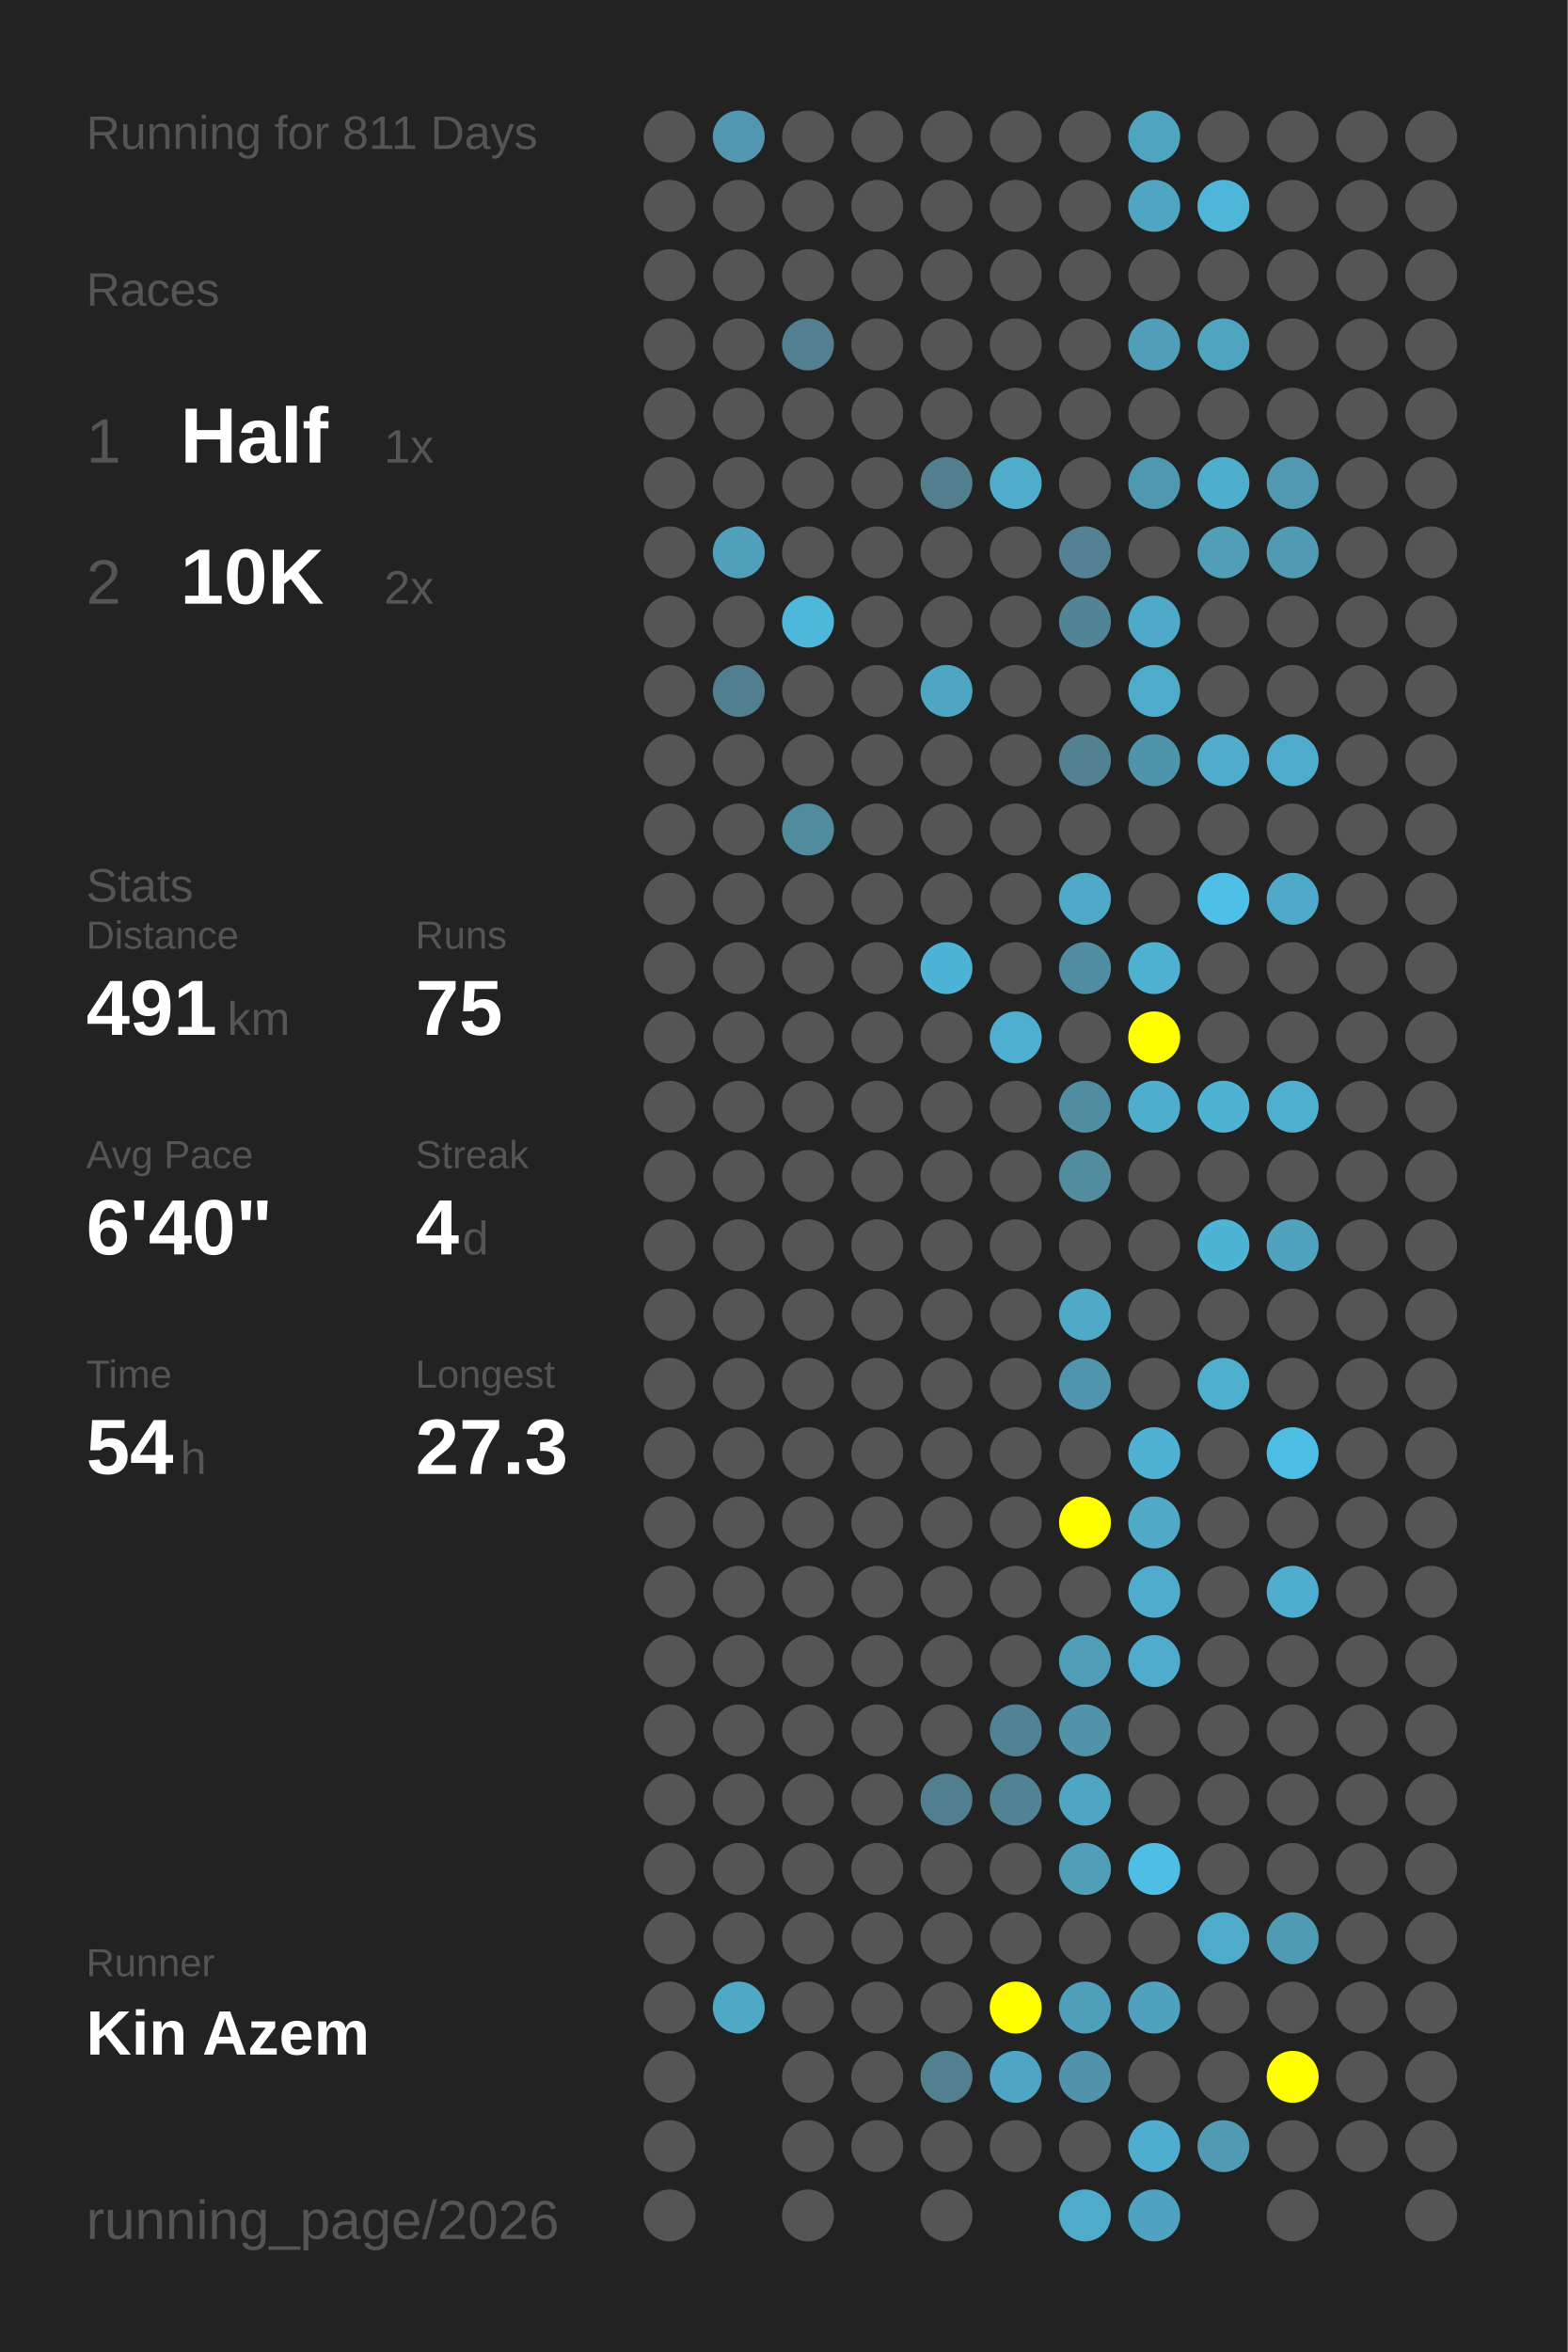
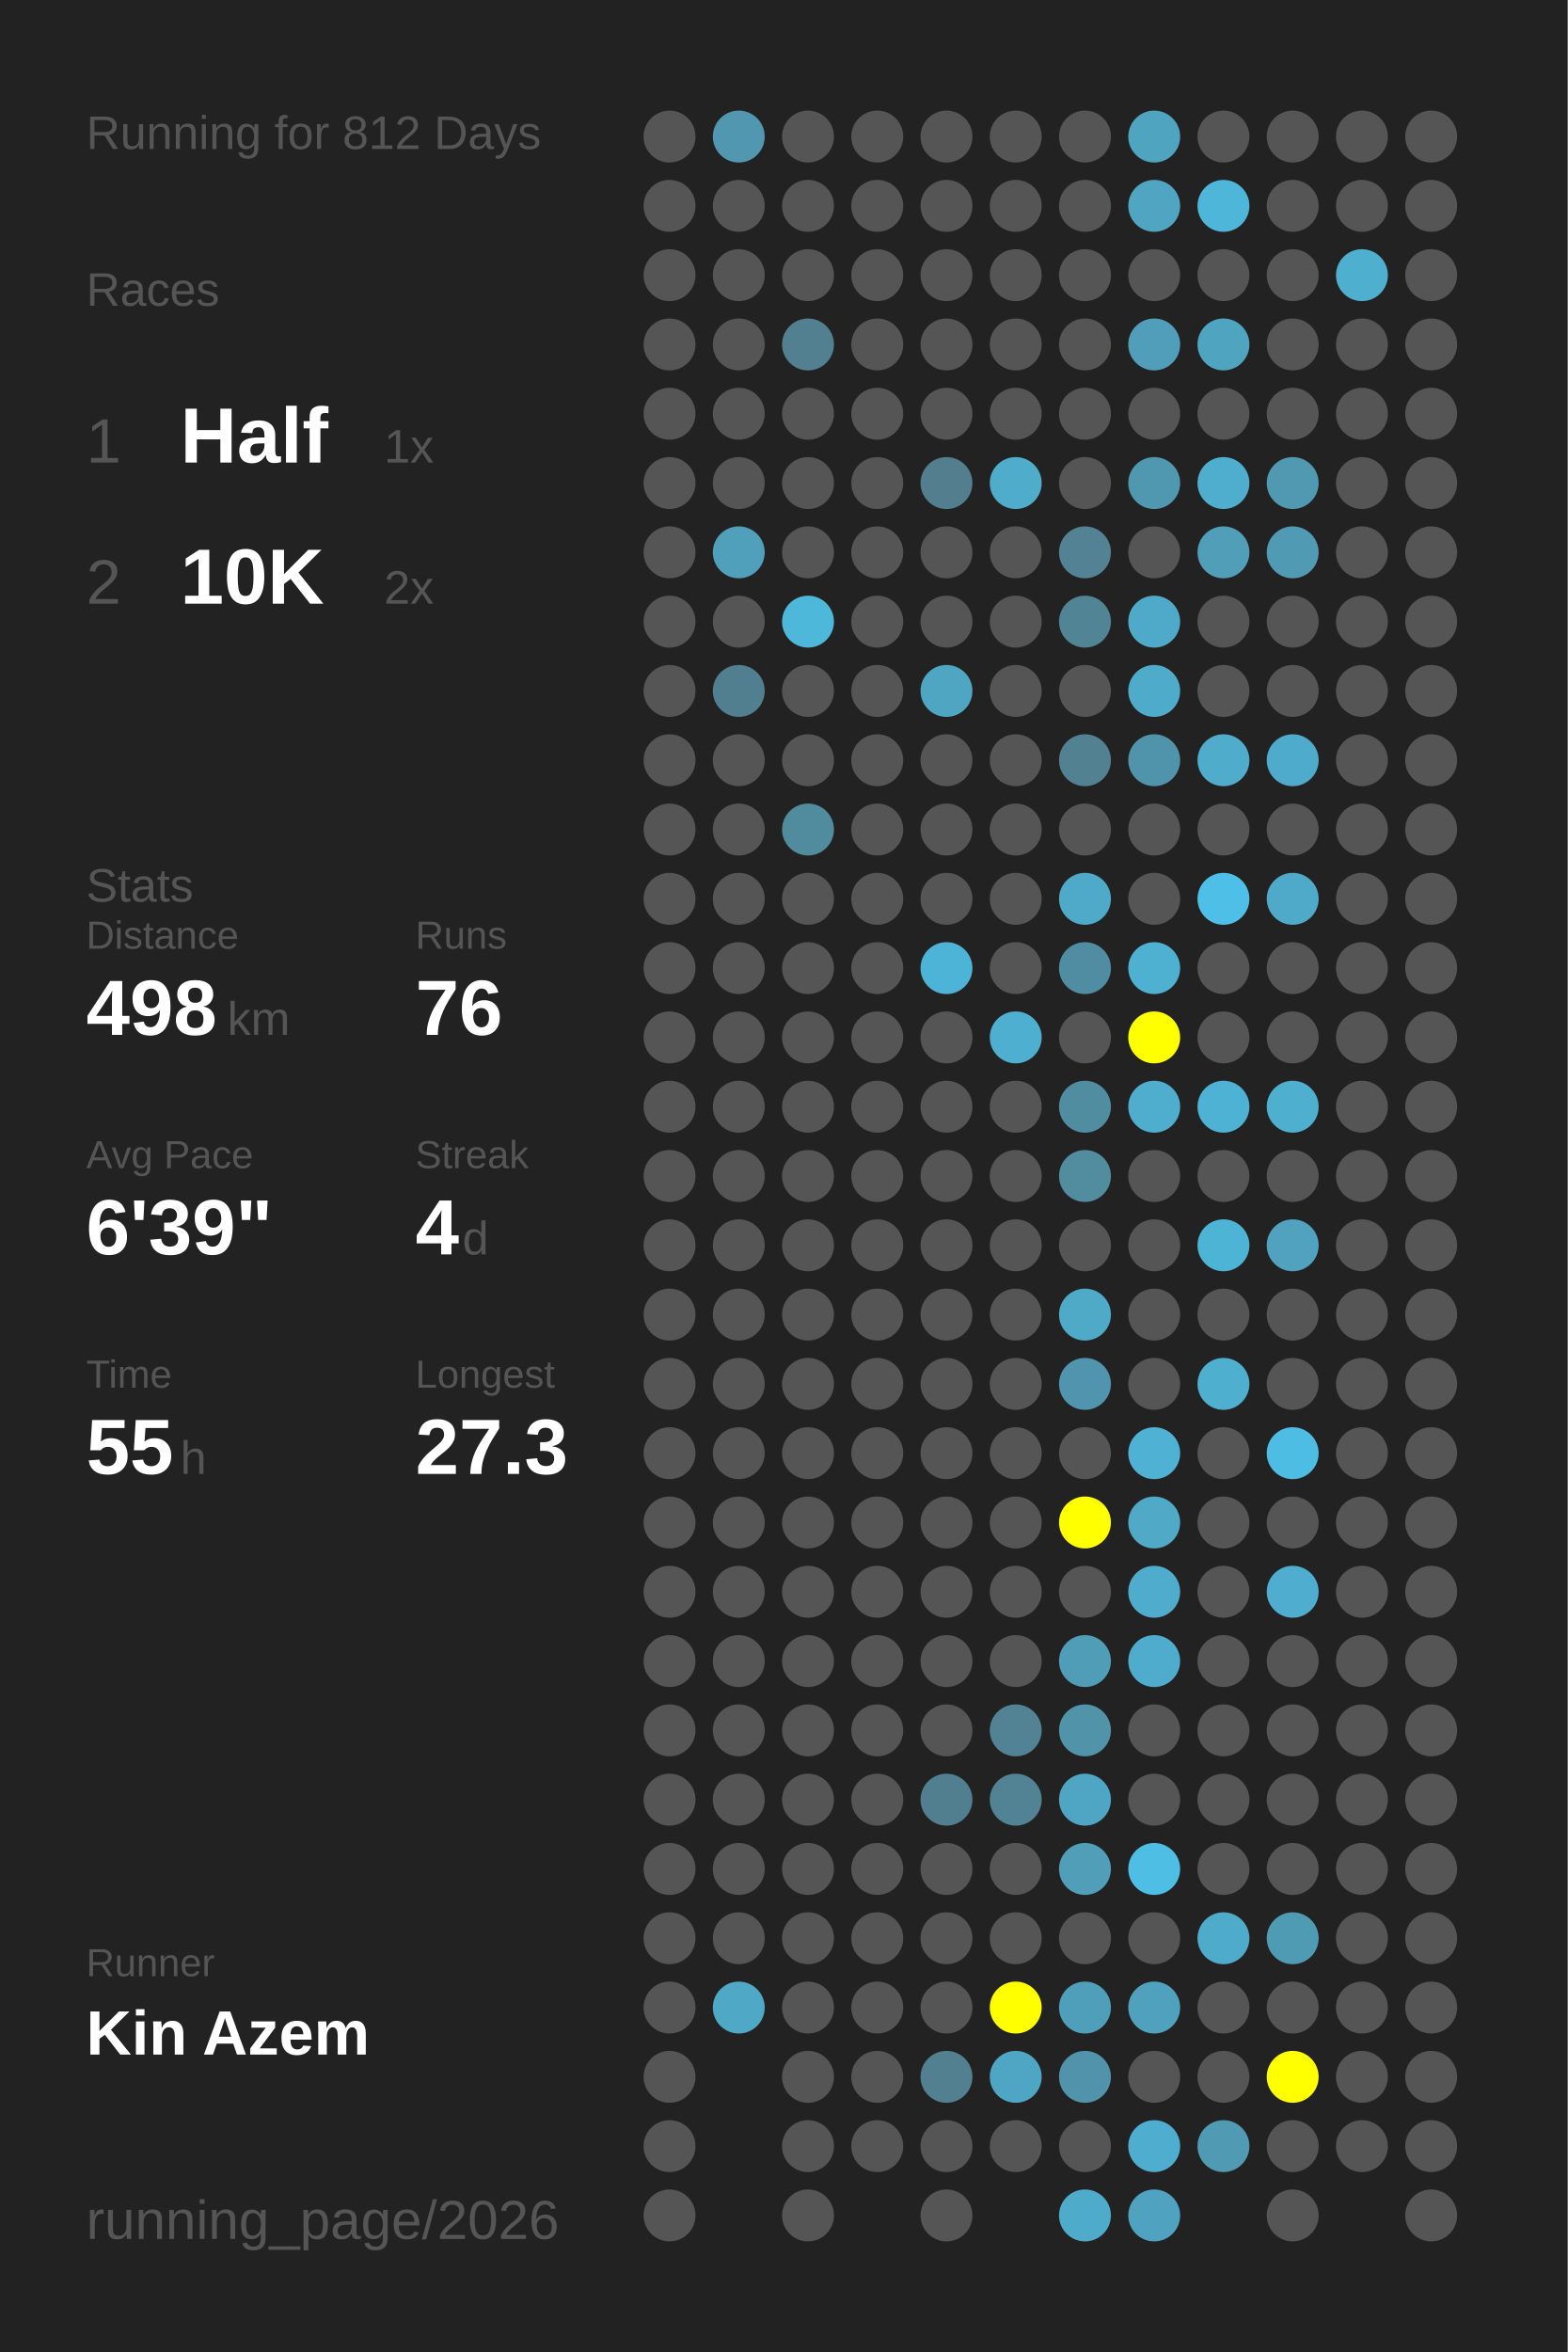
<svg xmlns="http://www.w3.org/2000/svg" baseProfile="full" height="300mm" version="1.1" viewBox="0,0,200,300" width="200mm">
  <defs />
  <rect fill="#222222" height="300" width="200" x="0" y="0" />
-   <text fill="#555555" style="font-size:6px; font-family:Arial;" x="11" y="19">Running for 811 Days</text>
+   <text fill="#555555" style="font-size:6px; font-family:Arial;" x="11" y="19">Running for 812 Days</text>
  <text fill="#555555" style="font-size:6px; font-family:Arial;" x="11" y="39">Races</text>
  <text fill="#555555" style="font-size:8px; font-family:Arial;" x="11" y="59">1</text>
  <text fill="#FFFFFF" style="font-size:10px; font-family:Arial; font-weight:bold;" x="23" y="59">Half</text>
  <text fill="#555555" style="font-size:6px; font-family:Arial;" x="49" y="59">1x</text>
  <text fill="#555555" style="font-size:8px; font-family:Arial;" x="11" y="77">2</text>
  <text fill="#FFFFFF" style="font-size:10px; font-family:Arial; font-weight:bold;" x="23" y="77">10K</text>
  <text fill="#555555" style="font-size:6px; font-family:Arial;" x="49" y="77">2x</text>
  <text fill="#555555" style="font-size:6px; font-family:Arial;" x="11" y="115">Stats</text>
  <text fill="#555555" style="font-size:5px; font-family:Arial;" x="11" y="121">Distance</text>
-   <text fill="#FFFFFF" style="font-size:10px; font-family:Arial; font-weight:bold;" x="11" y="132">491</text>
+   <text fill="#FFFFFF" style="font-size:10px; font-family:Arial; font-weight:bold;" x="11" y="132">498</text>
  <text fill="#555555" style="font-size:6px; font-family:Arial;" x="29" y="132">km</text>
  <text fill="#555555" style="font-size:5px; font-family:Arial;" x="53" y="121">Runs</text>
-   <text fill="#FFFFFF" style="font-size:10px; font-family:Arial; font-weight:bold;" x="53" y="132">75</text>
+   <text fill="#FFFFFF" style="font-size:10px; font-family:Arial; font-weight:bold;" x="53" y="132">76</text>
  <text fill="#555555" style="font-size:5px; font-family:Arial;" x="11" y="149">Avg Pace</text>
-   <text fill="#FFFFFF" style="font-size:10px; font-family:Arial; font-weight:bold;" x="11" y="160">6'40"</text>
+   <text fill="#FFFFFF" style="font-size:10px; font-family:Arial; font-weight:bold;" x="11" y="160">6'39"</text>
  <text fill="#555555" style="font-size:5px; font-family:Arial;" x="53" y="149">Streak</text>
  <text fill="#FFFFFF" style="font-size:10px; font-family:Arial; font-weight:bold;" x="53" y="160">4</text>
  <text fill="#555555" style="font-size:6px; font-family:Arial;" x="59" y="160">d</text>
  <text fill="#555555" style="font-size:5px; font-family:Arial;" x="11" y="177">Time</text>
-   <text fill="#FFFFFF" style="font-size:10px; font-family:Arial; font-weight:bold;" x="11" y="188">54</text>
+   <text fill="#FFFFFF" style="font-size:10px; font-family:Arial; font-weight:bold;" x="11" y="188">55</text>
  <text fill="#555555" style="font-size:6px; font-family:Arial;" x="23" y="188">h</text>
  <text fill="#555555" style="font-size:5px; font-family:Arial;" x="53" y="177">Longest</text>
  <text fill="#FFFFFF" style="font-size:10px; font-family:Arial; font-weight:bold;" x="53" y="188">27.3</text>
  <text fill="#555555" style="font-size:5px; font-family:Arial;" x="11" y="252.065">Runner</text>
  <text fill="#FFFFFF" style="font-size:8px; font-family:Arial; font-weight:bold;" x="11" y="262.065">Kin Azem</text>
  <text fill="#555555" style="font-size:7px; font-family:Arial;" x="11" y="285.581">running_page/2026</text>
  <circle cx="85.417" cy="17.419" fill="#555555" r="3.312" />
  <circle cx="85.417" cy="26.258" fill="#555555" r="3.312" />
  <circle cx="85.417" cy="35.097" fill="#555555" r="3.312" />
  <circle cx="85.417" cy="43.935" fill="#555555" r="3.312" />
  <circle cx="85.417" cy="52.774" fill="#555555" r="3.312" />
  <circle cx="85.417" cy="61.613" fill="#555555" r="3.312" />
  <circle cx="85.417" cy="70.452" fill="#555555" r="3.312" />
  <circle cx="85.417" cy="79.29" fill="#555555" r="3.312" />
  <circle cx="85.417" cy="88.129" fill="#555555" r="3.312" />
  <circle cx="85.417" cy="96.968" fill="#555555" r="3.312" />
  <circle cx="85.417" cy="105.806" fill="#555555" r="3.312" />
  <circle cx="85.417" cy="114.645" fill="#555555" r="3.312" />
  <circle cx="85.417" cy="123.484" fill="#555555" r="3.312" />
  <circle cx="85.417" cy="132.323" fill="#555555" r="3.312" />
  <circle cx="85.417" cy="141.161" fill="#555555" r="3.312" />
  <circle cx="85.417" cy="150" fill="#555555" r="3.312" />
  <circle cx="85.417" cy="158.839" fill="#555555" r="3.312" />
  <circle cx="85.417" cy="167.677" fill="#555555" r="3.312" />
  <circle cx="85.417" cy="176.516" fill="#555555" r="3.312" />
  <circle cx="85.417" cy="185.355" fill="#555555" r="3.312" />
  <circle cx="85.417" cy="194.194" fill="#555555" r="3.312" />
  <circle cx="85.417" cy="203.032" fill="#555555" r="3.312" />
  <circle cx="85.417" cy="211.871" fill="#555555" r="3.312" />
  <circle cx="85.417" cy="220.71" fill="#555555" r="3.312" />
  <circle cx="85.417" cy="229.548" fill="#555555" r="3.312" />
  <circle cx="85.417" cy="238.387" fill="#555555" r="3.312" />
  <circle cx="85.417" cy="247.226" fill="#555555" r="3.312" />
  <circle cx="85.417" cy="256.065" fill="#555555" r="3.312" />
  <circle cx="85.417" cy="264.903" fill="#555555" r="3.312" />
  <circle cx="85.417" cy="273.742" fill="#555555" r="3.312" />
  <circle cx="85.417" cy="282.581" fill="#555555" r="3.312" />
  <circle cx="94.25" cy="17.419" fill="#5097af" r="3.312" />
  <circle cx="94.25" cy="26.258" fill="#555555" r="3.312" />
  <circle cx="94.25" cy="35.097" fill="#555555" r="3.312" />
  <circle cx="94.25" cy="43.935" fill="#555555" r="3.312" />
  <circle cx="94.25" cy="52.774" fill="#555555" r="3.312" />
  <circle cx="94.25" cy="61.613" fill="#555555" r="3.312" />
  <circle cx="94.25" cy="70.452" fill="#50a0bb" r="3.312" />
  <circle cx="94.25" cy="79.29" fill="#555555" r="3.312" />
  <circle cx="94.25" cy="88.129" fill="#527f8f" r="3.312" />
  <circle cx="94.25" cy="96.968" fill="#555555" r="3.312" />
  <circle cx="94.25" cy="105.806" fill="#555555" r="3.312" />
  <circle cx="94.25" cy="114.645" fill="#555555" r="3.312" />
  <circle cx="94.25" cy="123.484" fill="#555555" r="3.312" />
  <circle cx="94.25" cy="132.323" fill="#555555" r="3.312" />
  <circle cx="94.25" cy="141.161" fill="#555555" r="3.312" />
  <circle cx="94.25" cy="150" fill="#555555" r="3.312" />
  <circle cx="94.25" cy="158.839" fill="#555555" r="3.312" />
  <circle cx="94.25" cy="167.677" fill="#555555" r="3.312" />
  <circle cx="94.25" cy="176.516" fill="#555555" r="3.312" />
  <circle cx="94.25" cy="185.355" fill="#555555" r="3.312" />
  <circle cx="94.25" cy="194.194" fill="#555555" r="3.312" />
  <circle cx="94.25" cy="203.032" fill="#555555" r="3.312" />
  <circle cx="94.25" cy="211.871" fill="#555555" r="3.312" />
  <circle cx="94.25" cy="220.71" fill="#555555" r="3.312" />
  <circle cx="94.25" cy="229.548" fill="#555555" r="3.312" />
  <circle cx="94.25" cy="238.387" fill="#555555" r="3.312" />
  <circle cx="94.25" cy="247.226" fill="#555555" r="3.312" />
  <circle cx="94.25" cy="256.065" fill="#4fa8c6" r="3.312" />
  <circle cx="103.083" cy="17.419" fill="#555555" r="3.312" />
  <circle cx="103.083" cy="26.258" fill="#555555" r="3.312" />
  <circle cx="103.083" cy="35.097" fill="#555555" r="3.312" />
  <circle cx="103.083" cy="43.935" fill="#528090" r="3.312" />
  <circle cx="103.083" cy="52.774" fill="#555555" r="3.312" />
  <circle cx="103.083" cy="61.613" fill="#555555" r="3.312" />
  <circle cx="103.083" cy="70.452" fill="#555555" r="3.312" />
  <circle cx="103.083" cy="79.29" fill="#4eb8db" r="3.312" />
  <circle cx="103.083" cy="88.129" fill="#555555" r="3.312" />
  <circle cx="103.083" cy="96.968" fill="#555555" r="3.312" />
  <circle cx="103.083" cy="105.806" fill="#518b9e" r="3.312" />
  <circle cx="103.083" cy="114.645" fill="#555555" r="3.312" />
  <circle cx="103.083" cy="123.484" fill="#555555" r="3.312" />
  <circle cx="103.083" cy="132.323" fill="#555555" r="3.312" />
  <circle cx="103.083" cy="141.161" fill="#555555" r="3.312" />
  <circle cx="103.083" cy="150" fill="#555555" r="3.312" />
  <circle cx="103.083" cy="158.839" fill="#555555" r="3.312" />
  <circle cx="103.083" cy="167.677" fill="#555555" r="3.312" />
  <circle cx="103.083" cy="176.516" fill="#555555" r="3.312" />
  <circle cx="103.083" cy="185.355" fill="#555555" r="3.312" />
  <circle cx="103.083" cy="194.194" fill="#555555" r="3.312" />
  <circle cx="103.083" cy="203.032" fill="#555555" r="3.312" />
  <circle cx="103.083" cy="211.871" fill="#555555" r="3.312" />
  <circle cx="103.083" cy="220.71" fill="#555555" r="3.312" />
  <circle cx="103.083" cy="229.548" fill="#555555" r="3.312" />
  <circle cx="103.083" cy="238.387" fill="#555555" r="3.312" />
  <circle cx="103.083" cy="247.226" fill="#555555" r="3.312" />
  <circle cx="103.083" cy="256.065" fill="#555555" r="3.312" />
  <circle cx="103.083" cy="264.903" fill="#555555" r="3.312" />
  <circle cx="103.083" cy="273.742" fill="#555555" r="3.312" />
  <circle cx="103.083" cy="282.581" fill="#555555" r="3.312" />
  <circle cx="111.917" cy="17.419" fill="#555555" r="3.312" />
  <circle cx="111.917" cy="26.258" fill="#555555" r="3.312" />
  <circle cx="111.917" cy="35.097" fill="#555555" r="3.312" />
  <circle cx="111.917" cy="43.935" fill="#555555" r="3.312" />
  <circle cx="111.917" cy="52.774" fill="#555555" r="3.312" />
  <circle cx="111.917" cy="61.613" fill="#555555" r="3.312" />
  <circle cx="111.917" cy="70.452" fill="#555555" r="3.312" />
  <circle cx="111.917" cy="79.29" fill="#555555" r="3.312" />
  <circle cx="111.917" cy="88.129" fill="#555555" r="3.312" />
  <circle cx="111.917" cy="96.968" fill="#555555" r="3.312" />
  <circle cx="111.917" cy="105.806" fill="#555555" r="3.312" />
  <circle cx="111.917" cy="114.645" fill="#555555" r="3.312" />
  <circle cx="111.917" cy="123.484" fill="#555555" r="3.312" />
  <circle cx="111.917" cy="132.323" fill="#555555" r="3.312" />
  <circle cx="111.917" cy="141.161" fill="#555555" r="3.312" />
  <circle cx="111.917" cy="150" fill="#555555" r="3.312" />
  <circle cx="111.917" cy="158.839" fill="#555555" r="3.312" />
  <circle cx="111.917" cy="167.677" fill="#555555" r="3.312" />
  <circle cx="111.917" cy="176.516" fill="#555555" r="3.312" />
  <circle cx="111.917" cy="185.355" fill="#555555" r="3.312" />
  <circle cx="111.917" cy="194.194" fill="#555555" r="3.312" />
  <circle cx="111.917" cy="203.032" fill="#555555" r="3.312" />
  <circle cx="111.917" cy="211.871" fill="#555555" r="3.312" />
  <circle cx="111.917" cy="220.71" fill="#555555" r="3.312" />
  <circle cx="111.917" cy="229.548" fill="#555555" r="3.312" />
  <circle cx="111.917" cy="238.387" fill="#555555" r="3.312" />
  <circle cx="111.917" cy="247.226" fill="#555555" r="3.312" />
  <circle cx="111.917" cy="256.065" fill="#555555" r="3.312" />
  <circle cx="111.917" cy="264.903" fill="#555555" r="3.312" />
  <circle cx="111.917" cy="273.742" fill="#555555" r="3.312" />
  <circle cx="120.75" cy="17.419" fill="#555555" r="3.312" />
  <circle cx="120.75" cy="26.258" fill="#555555" r="3.312" />
  <circle cx="120.75" cy="35.097" fill="#555555" r="3.312" />
  <circle cx="120.75" cy="43.935" fill="#555555" r="3.312" />
  <circle cx="120.75" cy="52.774" fill="#555555" r="3.312" />
  <circle cx="120.75" cy="61.613" fill="#527e8d" r="3.312" />
  <circle cx="120.75" cy="70.452" fill="#555555" r="3.312" />
  <circle cx="120.75" cy="79.29" fill="#555555" r="3.312" />
  <circle cx="120.75" cy="88.129" fill="#4fa6c3" r="3.312" />
  <circle cx="120.75" cy="96.968" fill="#555555" r="3.312" />
  <circle cx="120.75" cy="105.806" fill="#555555" r="3.312" />
  <circle cx="120.75" cy="114.645" fill="#555555" r="3.312" />
  <circle cx="120.75" cy="123.484" fill="#4eb4d7" r="3.312" />
  <circle cx="120.75" cy="132.323" fill="#555555" r="3.312" />
  <circle cx="120.75" cy="141.161" fill="#555555" r="3.312" />
  <circle cx="120.75" cy="150" fill="#555555" r="3.312" />
  <circle cx="120.75" cy="158.839" fill="#555555" r="3.312" />
  <circle cx="120.75" cy="167.677" fill="#555555" r="3.312" />
  <circle cx="120.75" cy="176.516" fill="#555555" r="3.312" />
  <circle cx="120.75" cy="185.355" fill="#555555" r="3.312" />
  <circle cx="120.75" cy="194.194" fill="#555555" r="3.312" />
  <circle cx="120.75" cy="203.032" fill="#555555" r="3.312" />
  <circle cx="120.75" cy="211.871" fill="#555555" r="3.312" />
  <circle cx="120.75" cy="220.71" fill="#555555" r="3.312" />
  <circle cx="120.75" cy="229.548" fill="#527f8f" r="3.312" />
  <circle cx="120.75" cy="238.387" fill="#555555" r="3.312" />
  <circle cx="120.75" cy="247.226" fill="#555555" r="3.312" />
  <circle cx="120.75" cy="256.065" fill="#555555" r="3.312" />
  <circle cx="120.75" cy="264.903" fill="#528090" r="3.312" />
  <circle cx="120.75" cy="273.742" fill="#555555" r="3.312" />
  <circle cx="120.75" cy="282.581" fill="#555555" r="3.312" />
  <circle cx="129.583" cy="17.419" fill="#555555" r="3.312" />
  <circle cx="129.583" cy="26.258" fill="#555555" r="3.312" />
  <circle cx="129.583" cy="35.097" fill="#555555" r="3.312" />
  <circle cx="129.583" cy="43.935" fill="#555555" r="3.312" />
  <circle cx="129.583" cy="52.774" fill="#555555" r="3.312" />
  <circle cx="129.583" cy="61.613" fill="#4faccb" r="3.312" />
  <circle cx="129.583" cy="70.452" fill="#555555" r="3.312" />
  <circle cx="129.583" cy="79.29" fill="#555555" r="3.312" />
  <circle cx="129.583" cy="88.129" fill="#555555" r="3.312" />
  <circle cx="129.583" cy="96.968" fill="#555555" r="3.312" />
  <circle cx="129.583" cy="105.806" fill="#555555" r="3.312" />
  <circle cx="129.583" cy="114.645" fill="#555555" r="3.312" />
  <circle cx="129.583" cy="123.484" fill="#555555" r="3.312" />
  <circle cx="129.583" cy="132.323" fill="#4fafd0" r="3.312" />
  <circle cx="129.583" cy="141.161" fill="#555555" r="3.312" />
  <circle cx="129.583" cy="150" fill="#555555" r="3.312" />
  <circle cx="129.583" cy="158.839" fill="#555555" r="3.312" />
  <circle cx="129.583" cy="167.677" fill="#555555" r="3.312" />
  <circle cx="129.583" cy="176.516" fill="#555555" r="3.312" />
  <circle cx="129.583" cy="185.355" fill="#555555" r="3.312" />
  <circle cx="129.583" cy="194.194" fill="#555555" r="3.312" />
  <circle cx="129.583" cy="203.032" fill="#555555" r="3.312" />
  <circle cx="129.583" cy="211.871" fill="#555555" r="3.312" />
  <circle cx="129.583" cy="220.71" fill="#528394" r="3.312" />
  <circle cx="129.583" cy="229.548" fill="#528394" r="3.312" />
  <circle cx="129.583" cy="238.387" fill="#555555" r="3.312" />
  <circle cx="129.583" cy="247.226" fill="#555555" r="3.312" />
  <circle cx="129.583" cy="256.065" fill="#FFFF00" r="3.312" />
  <circle cx="129.583" cy="264.903" fill="#4fa6c4" r="3.312" />
  <circle cx="129.583" cy="273.742" fill="#555555" r="3.312" />
  <circle cx="138.417" cy="17.419" fill="#555555" r="3.312" />
  <circle cx="138.417" cy="26.258" fill="#555555" r="3.312" />
  <circle cx="138.417" cy="35.097" fill="#555555" r="3.312" />
  <circle cx="138.417" cy="43.935" fill="#555555" r="3.312" />
  <circle cx="138.417" cy="52.774" fill="#555555" r="3.312" />
  <circle cx="138.417" cy="61.613" fill="#555555" r="3.312" />
  <circle cx="138.417" cy="70.452" fill="#528293" r="3.312" />
  <circle cx="138.417" cy="79.29" fill="#518495" r="3.312" />
  <circle cx="138.417" cy="88.129" fill="#555555" r="3.312" />
  <circle cx="138.417" cy="96.968" fill="#528292" r="3.312" />
  <circle cx="138.417" cy="105.806" fill="#555555" r="3.312" />
  <circle cx="138.417" cy="114.645" fill="#4faac9" r="3.312" />
  <circle cx="138.417" cy="123.484" fill="#518da2" r="3.312" />
  <circle cx="138.417" cy="132.323" fill="#555555" r="3.312" />
  <circle cx="138.417" cy="141.161" fill="#518da1" r="3.312" />
  <circle cx="138.417" cy="150" fill="#518c9f" r="3.312" />
  <circle cx="138.417" cy="158.839" fill="#555555" r="3.312" />
  <circle cx="138.417" cy="167.677" fill="#4faac8" r="3.312" />
  <circle cx="138.417" cy="176.516" fill="#5095ad" r="3.312" />
  <circle cx="138.417" cy="185.355" fill="#555555" r="3.312" />
  <circle cx="138.417" cy="194.194" fill="#FFFF00" r="3.312" />
  <circle cx="138.417" cy="203.032" fill="#555555" r="3.312" />
  <circle cx="138.417" cy="211.871" fill="#509db7" r="3.312" />
  <circle cx="138.417" cy="220.71" fill="#5193a9" r="3.312" />
  <circle cx="138.417" cy="229.548" fill="#4fa6c4" r="3.312" />
  <circle cx="138.417" cy="238.387" fill="#509eb8" r="3.312" />
  <circle cx="138.417" cy="247.226" fill="#555555" r="3.312" />
  <circle cx="138.417" cy="256.065" fill="#509fba" r="3.312" />
  <circle cx="138.417" cy="264.903" fill="#5093aa" r="3.312" />
  <circle cx="138.417" cy="273.742" fill="#555555" r="3.312" />
  <circle cx="138.417" cy="282.581" fill="#4fabca" r="3.312" />
  <circle cx="147.25" cy="17.419" fill="#4fa4c0" r="3.312" />
  <circle cx="147.25" cy="26.258" fill="#4fa5c2" r="3.312" />
  <circle cx="147.25" cy="35.097" fill="#555555" r="3.312" />
  <circle cx="147.25" cy="43.935" fill="#509eb9" r="3.312" />
  <circle cx="147.25" cy="52.774" fill="#555555" r="3.312" />
  <circle cx="147.25" cy="61.613" fill="#5098b0" r="3.312" />
  <circle cx="147.25" cy="70.452" fill="#555555" r="3.312" />
  <circle cx="147.25" cy="79.29" fill="#4faac9" r="3.312" />
  <circle cx="147.25" cy="88.129" fill="#4fabca" r="3.312" />
  <circle cx="147.25" cy="96.968" fill="#5094ab" r="3.312" />
  <circle cx="147.25" cy="105.806" fill="#555555" r="3.312" />
  <circle cx="147.25" cy="114.645" fill="#555555" r="3.312" />
  <circle cx="147.25" cy="123.484" fill="#4fb1d2" r="3.312" />
  <circle cx="147.25" cy="132.323" fill="#FFFF00" r="3.312" />
  <circle cx="147.25" cy="141.161" fill="#4faece" r="3.312" />
  <circle cx="147.25" cy="150" fill="#555555" r="3.312" />
  <circle cx="147.25" cy="158.839" fill="#555555" r="3.312" />
  <circle cx="147.25" cy="167.677" fill="#555555" r="3.312" />
  <circle cx="147.25" cy="176.516" fill="#555555" r="3.312" />
  <circle cx="147.25" cy="185.355" fill="#4fb1d3" r="3.312" />
  <circle cx="147.25" cy="194.194" fill="#4fa9c7" r="3.312" />
  <circle cx="147.25" cy="203.032" fill="#4faccc" r="3.312" />
  <circle cx="147.25" cy="211.871" fill="#4faccc" r="3.312" />
  <circle cx="147.25" cy="220.71" fill="#555555" r="3.312" />
  <circle cx="147.25" cy="229.548" fill="#555555" r="3.312" />
  <circle cx="147.25" cy="238.387" fill="#4ebee4" r="3.312" />
  <circle cx="147.25" cy="247.226" fill="#555555" r="3.312" />
  <circle cx="147.25" cy="256.065" fill="#50a1bd" r="3.312" />
  <circle cx="147.25" cy="264.903" fill="#555555" r="3.312" />
  <circle cx="147.25" cy="273.742" fill="#4faecf" r="3.312" />
  <circle cx="147.25" cy="282.581" fill="#4fa3c0" r="3.312" />
  <circle cx="156.083" cy="17.419" fill="#555555" r="3.312" />
  <circle cx="156.083" cy="26.258" fill="#4eb6d9" r="3.312" />
  <circle cx="156.083" cy="35.097" fill="#555555" r="3.312" />
  <circle cx="156.083" cy="43.935" fill="#4fa4c0" r="3.312" />
  <circle cx="156.083" cy="52.774" fill="#555555" r="3.312" />
  <circle cx="156.083" cy="61.613" fill="#4fadce" r="3.312" />
  <circle cx="156.083" cy="70.452" fill="#509eb8" r="3.312" />
  <circle cx="156.083" cy="79.29" fill="#555555" r="3.312" />
  <circle cx="156.083" cy="88.129" fill="#555555" r="3.312" />
  <circle cx="156.083" cy="96.968" fill="#4faccb" r="3.312" />
  <circle cx="156.083" cy="105.806" fill="#555555" r="3.312" />
  <circle cx="156.083" cy="114.645" fill="#4ec0e7" r="3.312" />
  <circle cx="156.083" cy="123.484" fill="#555555" r="3.312" />
  <circle cx="156.083" cy="132.323" fill="#555555" r="3.312" />
  <circle cx="156.083" cy="141.161" fill="#4eb2d4" r="3.312" />
  <circle cx="156.083" cy="150" fill="#555555" r="3.312" />
  <circle cx="156.083" cy="158.839" fill="#4eb4d6" r="3.312" />
  <circle cx="156.083" cy="167.677" fill="#555555" r="3.312" />
  <circle cx="156.083" cy="176.516" fill="#4fafcf" r="3.312" />
  <circle cx="156.083" cy="185.355" fill="#555555" r="3.312" />
  <circle cx="156.083" cy="194.194" fill="#555555" r="3.312" />
  <circle cx="156.083" cy="203.032" fill="#555555" r="3.312" />
  <circle cx="156.083" cy="211.871" fill="#555555" r="3.312" />
  <circle cx="156.083" cy="220.71" fill="#555555" r="3.312" />
  <circle cx="156.083" cy="229.548" fill="#555555" r="3.312" />
  <circle cx="156.083" cy="238.387" fill="#555555" r="3.312" />
  <circle cx="156.083" cy="247.226" fill="#4fabca" r="3.312" />
  <circle cx="156.083" cy="256.065" fill="#555555" r="3.312" />
  <circle cx="156.083" cy="264.903" fill="#555555" r="3.312" />
  <circle cx="156.083" cy="273.742" fill="#509ab3" r="3.312" />
  <circle cx="164.917" cy="17.419" fill="#555555" r="3.312" />
  <circle cx="164.917" cy="26.258" fill="#555555" r="3.312" />
  <circle cx="164.917" cy="35.097" fill="#555555" r="3.312" />
  <circle cx="164.917" cy="43.935" fill="#555555" r="3.312" />
  <circle cx="164.917" cy="52.774" fill="#555555" r="3.312" />
  <circle cx="164.917" cy="61.613" fill="#5099b1" r="3.312" />
  <circle cx="164.917" cy="70.452" fill="#509ab3" r="3.312" />
  <circle cx="164.917" cy="79.29" fill="#555555" r="3.312" />
  <circle cx="164.917" cy="88.129" fill="#555555" r="3.312" />
  <circle cx="164.917" cy="96.968" fill="#4fabcb" r="3.312" />
  <circle cx="164.917" cy="105.806" fill="#555555" r="3.312" />
  <circle cx="164.917" cy="114.645" fill="#4faac9" r="3.312" />
  <circle cx="164.917" cy="123.484" fill="#555555" r="3.312" />
  <circle cx="164.917" cy="132.323" fill="#555555" r="3.312" />
  <circle cx="164.917" cy="141.161" fill="#4fafcf" r="3.312" />
  <circle cx="164.917" cy="150" fill="#555555" r="3.312" />
  <circle cx="164.917" cy="158.839" fill="#50a2be" r="3.312" />
  <circle cx="164.917" cy="167.677" fill="#555555" r="3.312" />
  <circle cx="164.917" cy="176.516" fill="#555555" r="3.312" />
  <circle cx="164.917" cy="185.355" fill="#4ebde3" r="3.312" />
  <circle cx="164.917" cy="194.194" fill="#555555" r="3.312" />
  <circle cx="164.917" cy="203.032" fill="#4faecf" r="3.312" />
  <circle cx="164.917" cy="211.871" fill="#555555" r="3.312" />
  <circle cx="164.917" cy="220.71" fill="#555555" r="3.312" />
  <circle cx="164.917" cy="229.548" fill="#555555" r="3.312" />
  <circle cx="164.917" cy="238.387" fill="#555555" r="3.312" />
  <circle cx="164.917" cy="247.226" fill="#509bb4" r="3.312" />
  <circle cx="164.917" cy="256.065" fill="#555555" r="3.312" />
  <circle cx="164.917" cy="264.903" fill="#FFFF00" r="3.312" />
  <circle cx="164.917" cy="273.742" fill="#555555" r="3.312" />
  <circle cx="164.917" cy="282.581" fill="#555555" r="3.312" />
  <circle cx="173.75" cy="17.419" fill="#555555" r="3.312" />
  <circle cx="173.75" cy="26.258" fill="#555555" r="3.312" />
-   <circle cx="173.75" cy="35.097" fill="#555555" r="3.312" />
+   <circle cx="173.75" cy="35.097" fill="#4fafcf" r="3.312" />
  <circle cx="173.75" cy="43.935" fill="#555555" r="3.312" />
  <circle cx="173.75" cy="52.774" fill="#555555" r="3.312" />
  <circle cx="173.75" cy="61.613" fill="#555555" r="3.312" />
  <circle cx="173.75" cy="70.452" fill="#555555" r="3.312" />
  <circle cx="173.75" cy="79.29" fill="#555555" r="3.312" />
  <circle cx="173.75" cy="88.129" fill="#555555" r="3.312" />
  <circle cx="173.75" cy="96.968" fill="#555555" r="3.312" />
  <circle cx="173.75" cy="105.806" fill="#555555" r="3.312" />
  <circle cx="173.75" cy="114.645" fill="#555555" r="3.312" />
  <circle cx="173.75" cy="123.484" fill="#555555" r="3.312" />
  <circle cx="173.75" cy="132.323" fill="#555555" r="3.312" />
  <circle cx="173.75" cy="141.161" fill="#555555" r="3.312" />
  <circle cx="173.75" cy="150" fill="#555555" r="3.312" />
  <circle cx="173.75" cy="158.839" fill="#555555" r="3.312" />
  <circle cx="173.75" cy="167.677" fill="#555555" r="3.312" />
  <circle cx="173.75" cy="176.516" fill="#555555" r="3.312" />
  <circle cx="173.75" cy="185.355" fill="#555555" r="3.312" />
  <circle cx="173.75" cy="194.194" fill="#555555" r="3.312" />
  <circle cx="173.75" cy="203.032" fill="#555555" r="3.312" />
  <circle cx="173.75" cy="211.871" fill="#555555" r="3.312" />
  <circle cx="173.75" cy="220.71" fill="#555555" r="3.312" />
  <circle cx="173.75" cy="229.548" fill="#555555" r="3.312" />
  <circle cx="173.75" cy="238.387" fill="#555555" r="3.312" />
  <circle cx="173.75" cy="247.226" fill="#555555" r="3.312" />
  <circle cx="173.75" cy="256.065" fill="#555555" r="3.312" />
  <circle cx="173.75" cy="264.903" fill="#555555" r="3.312" />
  <circle cx="173.75" cy="273.742" fill="#555555" r="3.312" />
  <circle cx="182.583" cy="17.419" fill="#555555" r="3.312" />
  <circle cx="182.583" cy="26.258" fill="#555555" r="3.312" />
  <circle cx="182.583" cy="35.097" fill="#555555" r="3.312" />
  <circle cx="182.583" cy="43.935" fill="#555555" r="3.312" />
  <circle cx="182.583" cy="52.774" fill="#555555" r="3.312" />
  <circle cx="182.583" cy="61.613" fill="#555555" r="3.312" />
  <circle cx="182.583" cy="70.452" fill="#555555" r="3.312" />
  <circle cx="182.583" cy="79.29" fill="#555555" r="3.312" />
  <circle cx="182.583" cy="88.129" fill="#555555" r="3.312" />
  <circle cx="182.583" cy="96.968" fill="#555555" r="3.312" />
  <circle cx="182.583" cy="105.806" fill="#555555" r="3.312" />
  <circle cx="182.583" cy="114.645" fill="#555555" r="3.312" />
  <circle cx="182.583" cy="123.484" fill="#555555" r="3.312" />
  <circle cx="182.583" cy="132.323" fill="#555555" r="3.312" />
  <circle cx="182.583" cy="141.161" fill="#555555" r="3.312" />
  <circle cx="182.583" cy="150" fill="#555555" r="3.312" />
  <circle cx="182.583" cy="158.839" fill="#555555" r="3.312" />
  <circle cx="182.583" cy="167.677" fill="#555555" r="3.312" />
  <circle cx="182.583" cy="176.516" fill="#555555" r="3.312" />
  <circle cx="182.583" cy="185.355" fill="#555555" r="3.312" />
  <circle cx="182.583" cy="194.194" fill="#555555" r="3.312" />
  <circle cx="182.583" cy="203.032" fill="#555555" r="3.312" />
  <circle cx="182.583" cy="211.871" fill="#555555" r="3.312" />
  <circle cx="182.583" cy="220.71" fill="#555555" r="3.312" />
  <circle cx="182.583" cy="229.548" fill="#555555" r="3.312" />
  <circle cx="182.583" cy="238.387" fill="#555555" r="3.312" />
  <circle cx="182.583" cy="247.226" fill="#555555" r="3.312" />
  <circle cx="182.583" cy="256.065" fill="#555555" r="3.312" />
  <circle cx="182.583" cy="264.903" fill="#555555" r="3.312" />
  <circle cx="182.583" cy="273.742" fill="#555555" r="3.312" />
  <circle cx="182.583" cy="282.581" fill="#555555" r="3.312" />
</svg>
